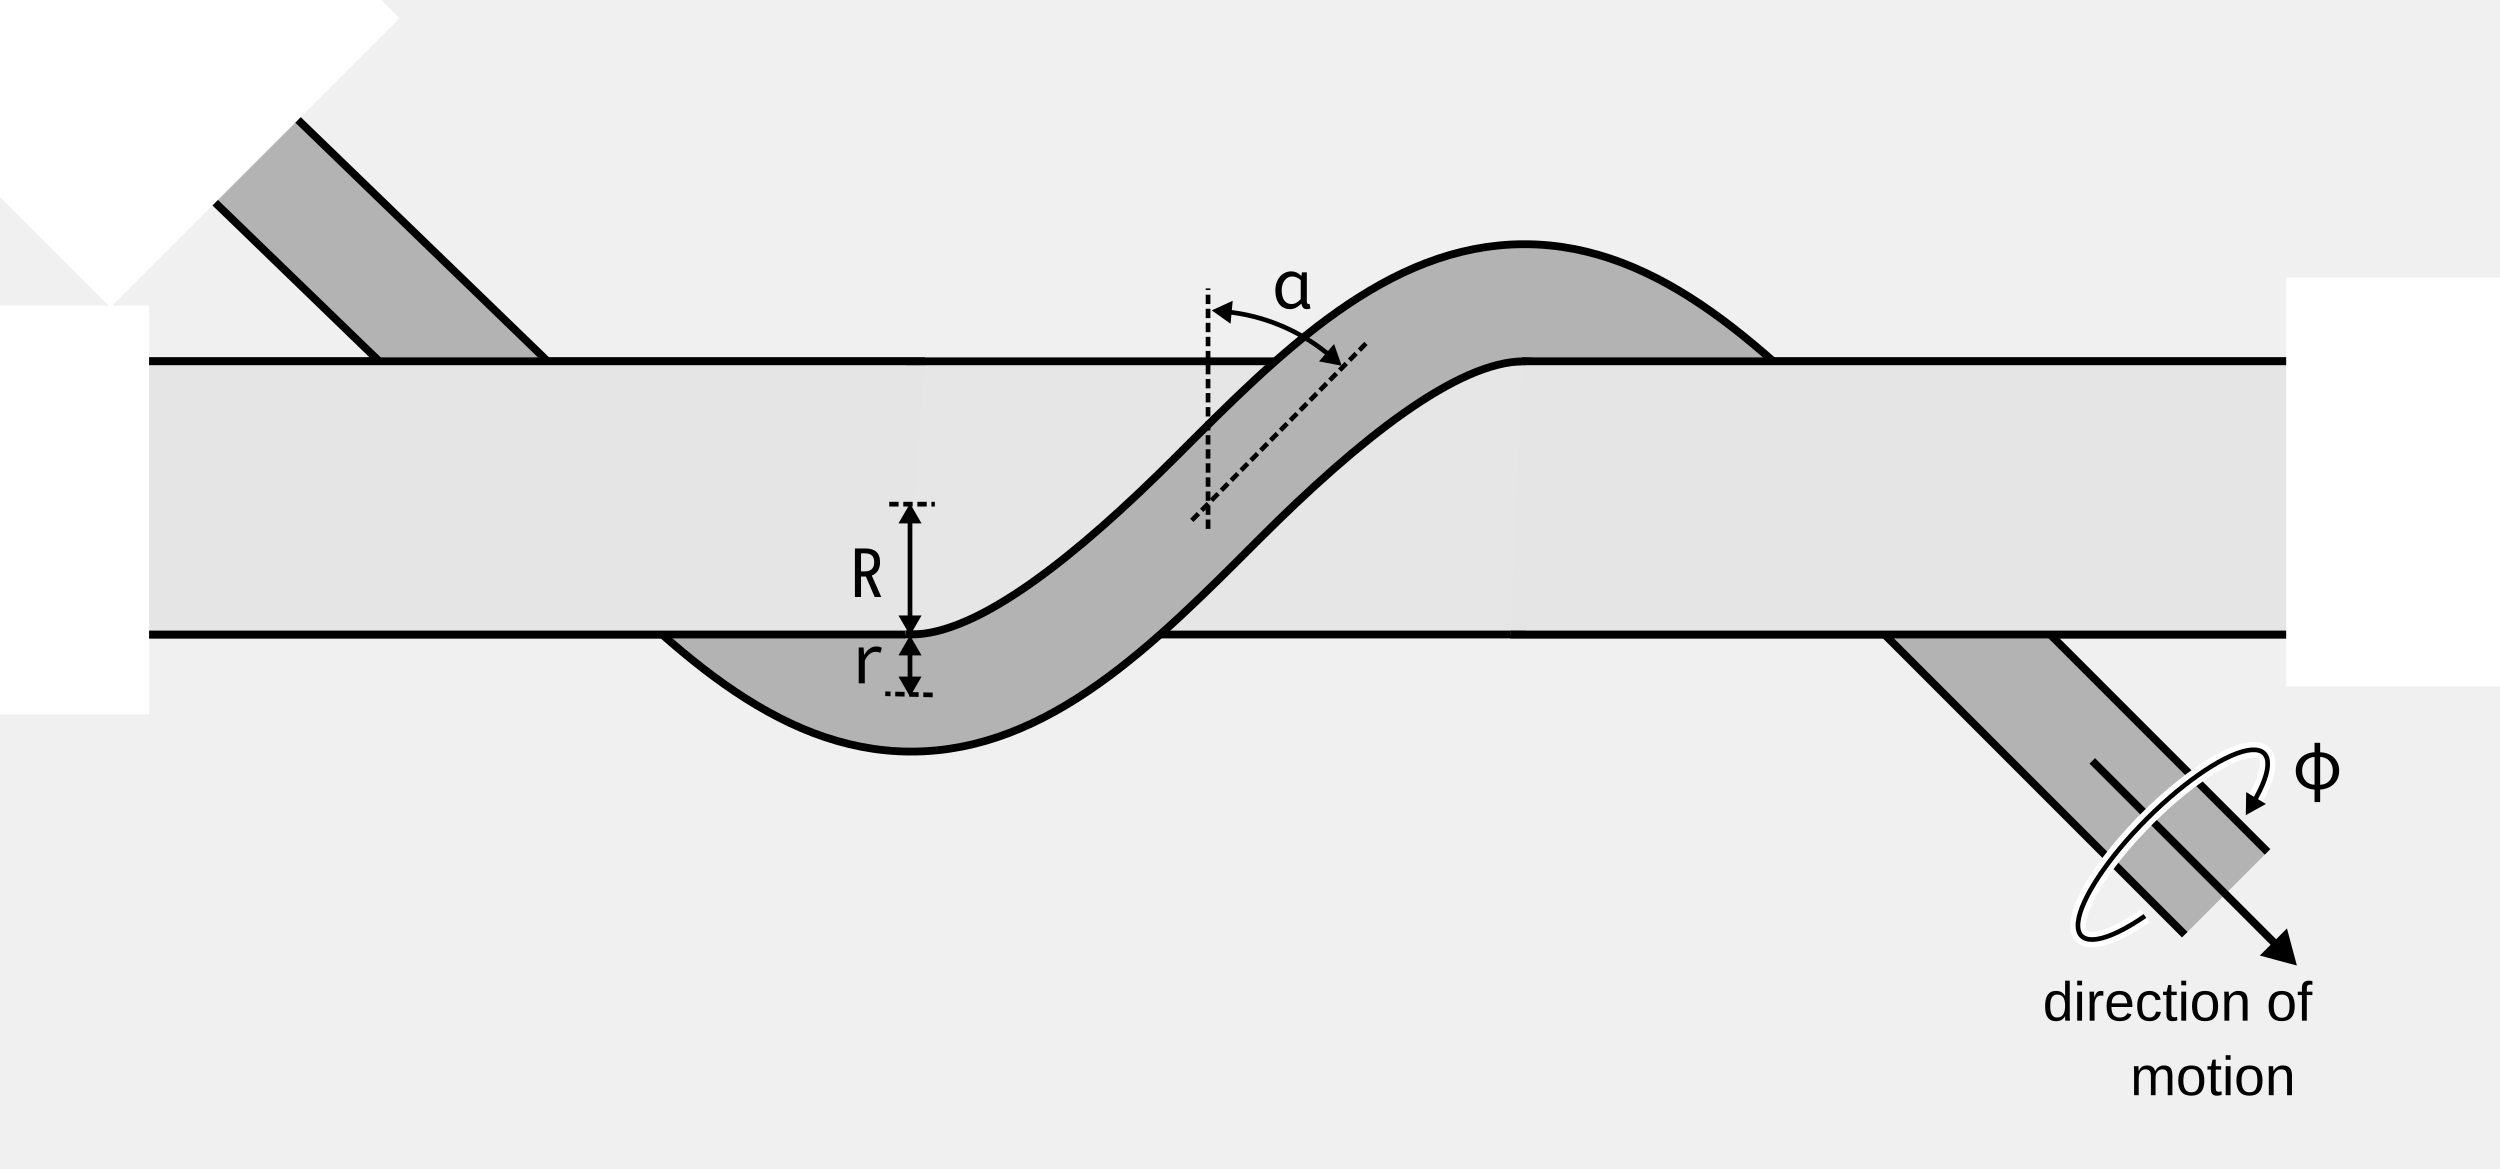
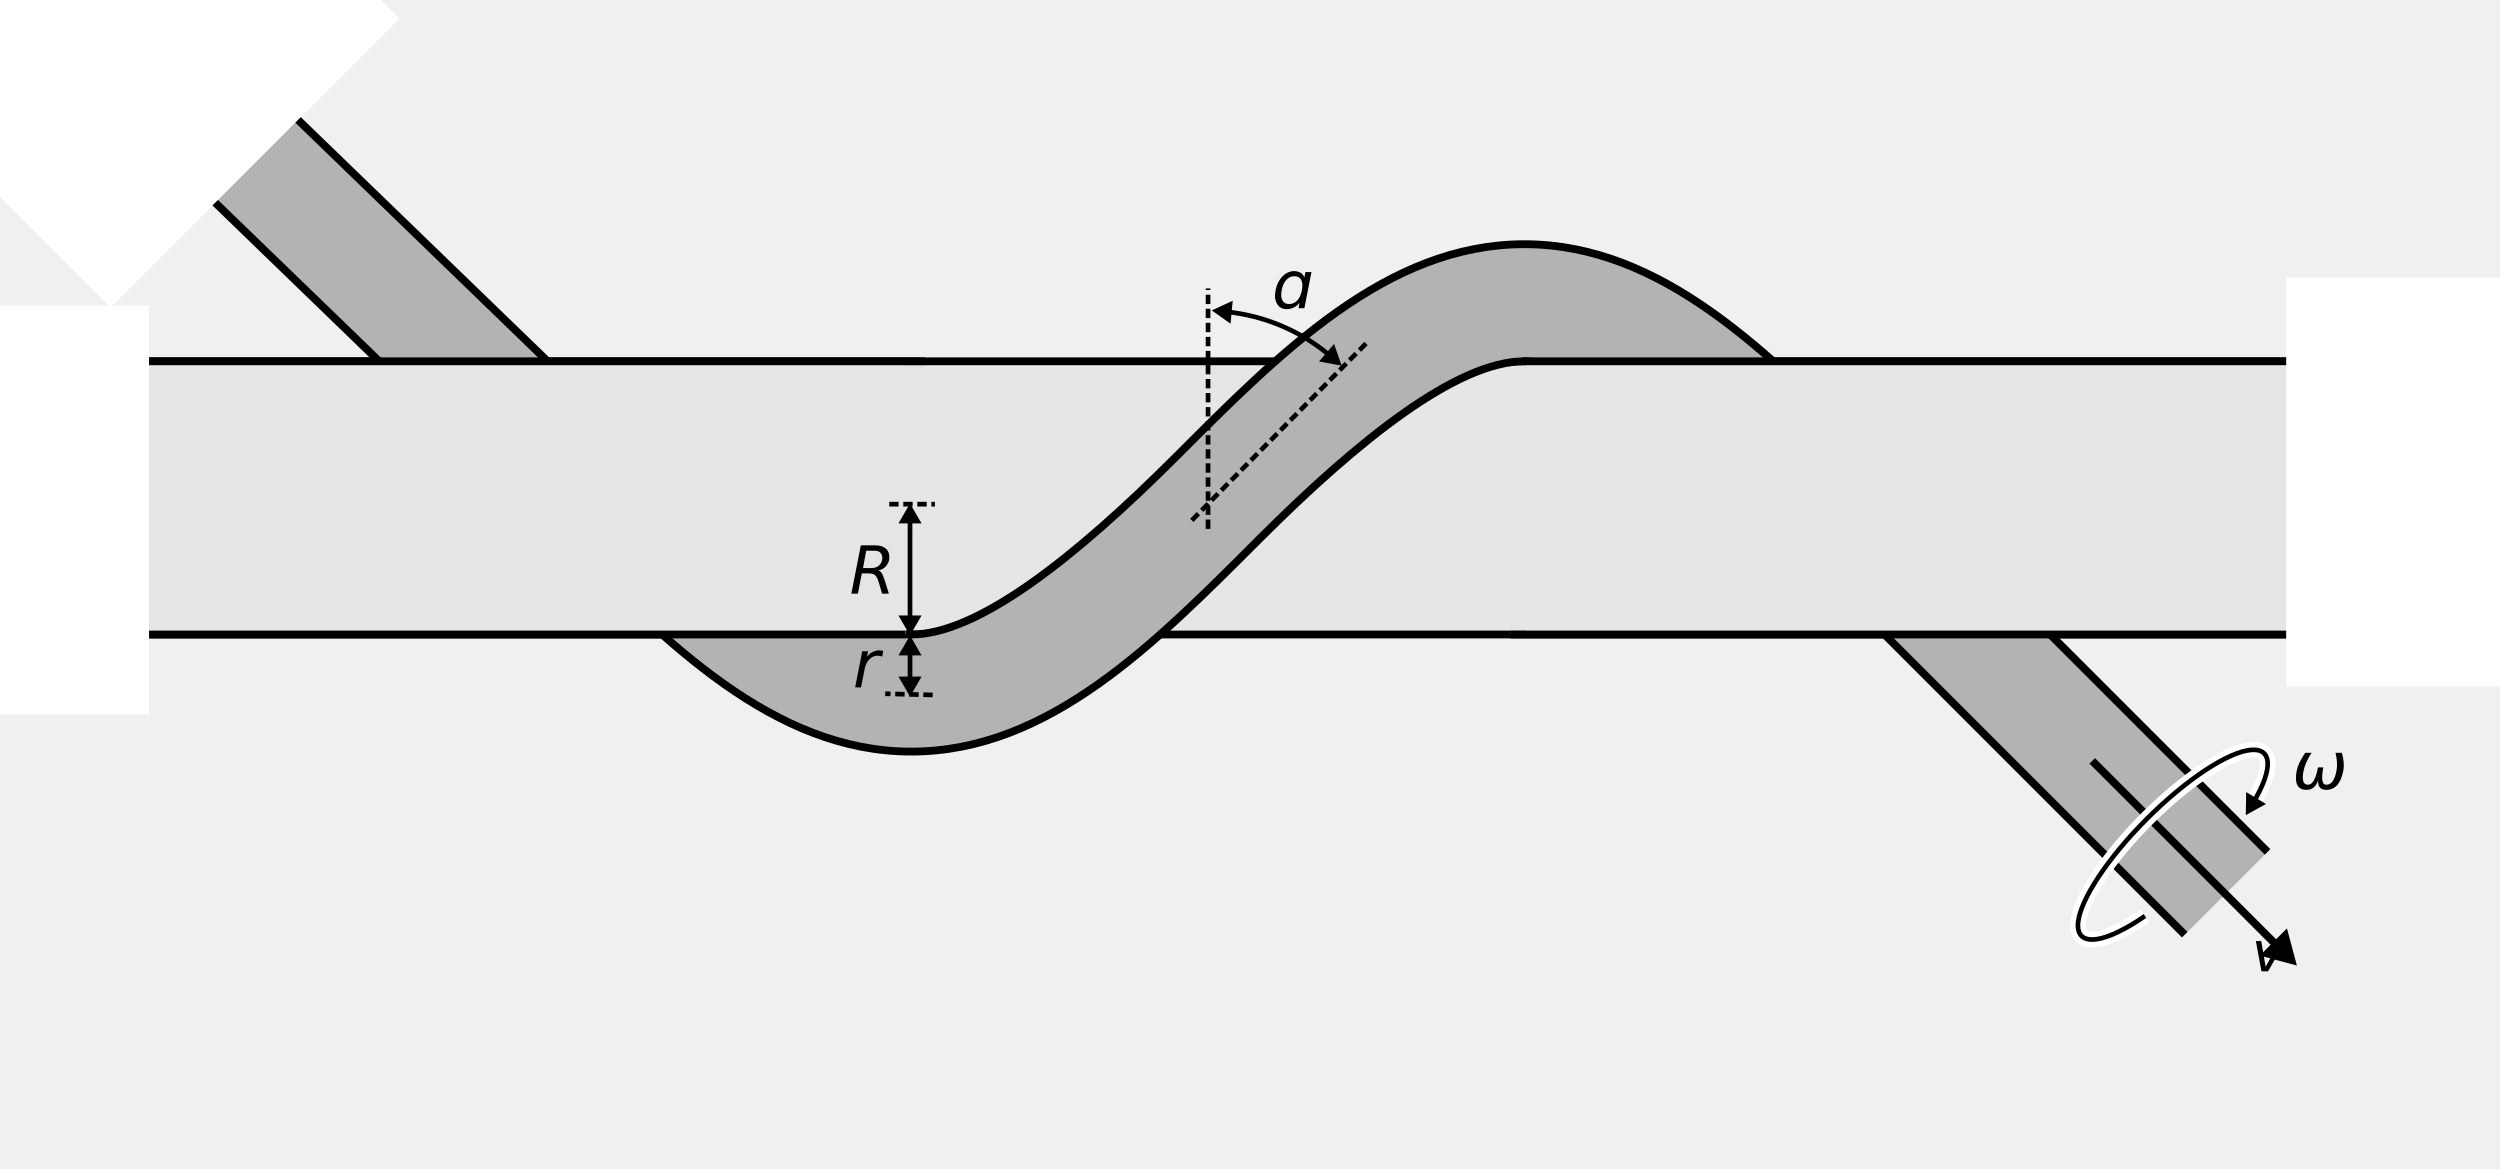
<svg xmlns="http://www.w3.org/2000/svg" width="160.131mm" height="74.829mm" viewBox="0 0 160.131 74.829" version="1.1" id="svg1">
  <defs id="defs1">
    <marker style="overflow:visible" id="marker15" refX="0" refY="0" orient="auto-start-reverse" markerWidth="0.8" markerHeight="0.8" viewBox="0 0 1 1" preserveAspectRatio="xMidYMid">
      <path transform="scale(0.5)" style="fill:context-stroke;fill-rule:evenodd;stroke:context-stroke;stroke-width:1pt" d="M 5.77,0 -2.88,5 V -5 Z" id="path15" />
    </marker>
    <marker style="overflow:visible" id="Triangle" refX="0" refY="0" orient="auto-start-reverse" markerWidth="0.8" markerHeight="0.8" viewBox="0 0 1 1" preserveAspectRatio="xMidYMid">
      <path transform="scale(0.5)" style="fill:context-stroke;fill-rule:evenodd;stroke:context-stroke;stroke-width:1pt" d="M 5.77,0 -2.88,5 V -5 Z" id="path135" />
    </marker>
  </defs>
  <g id="layer1" transform="translate(-19.65648,-5.760259)">
    <rect style="fill:#e6e6e6;fill-opacity:1;stroke:none;stroke-width:0.275;stroke-linecap:round;stroke-linejoin:miter;stroke-dasharray:none;stroke-opacity:1" id="rect5" width="41.25" height="17.5" x="77.652" y="28.902" />
    <rect style="fill:none;fill-opacity:0.489;stroke:#000000;stroke-width:0.5;stroke-linecap:round;stroke-linejoin:miter;stroke-dasharray:none;stroke-opacity:1" id="rect4" width="140" height="17.5" x="27.652" y="28.902" />
    <path id="path2" style="baseline-shift:baseline;display:inline;overflow:visible;opacity:1;fill:#ffffff;fill-opacity:1;stroke:none;stroke-width:0.5;stroke-linejoin:round;stroke-dasharray:none;enable-background:accumulate;stop-color:#000000;stop-opacity:1" d="m 117.284,21.402 c -8.816,0.007 -15.658,6.973 -22.284,13.598 -6.466,6.466 -12.714,11.405 -16.98,11.402 -0.121,-9.7e-5 -0.244,-0.004 -0.368,-0.012 v 7.508 c 0.12,0.003 0.241,0.004 0.362,0.004 8.824,0.007 15.666,-6.974 22.29,-13.598 6.465,-6.465 12.712,-11.398 16.986,-11.402 0.51,-4e-4 1.048,0.07 1.612,0.205 V 21.479 c -0.532,-0.051 -1.071,-0.078 -1.618,-0.078 z" />
    <path style="baseline-shift:baseline;display:inline;overflow:visible;opacity:1;fill:#b3b3b3;fill-opacity:1;stroke:#000000;stroke-width:0.5;stroke-linejoin:round;stroke-dasharray:none;enable-background:accumulate;stop-color:#000000;stop-opacity:1" d="M 164.898,60.325 139.574,35 c -6.624,-6.624 -13.466,-13.605 -22.29,-13.598 -8.816,0.007 -15.658,6.973 -22.284,13.598 -6.466,6.466 -12.714,11.405 -16.98,11.402 -4.274,-0.004 -10.522,-4.937 -16.986,-11.402 L 22.062,-2.699 16.759,2.605 55.73,40.304 c 6.625,6.625 13.468,13.591 22.283,13.598 8.824,0.007 15.666,-6.974 22.29,-13.598 6.465,-6.465 12.712,-11.398 16.986,-11.402 4.266,-0.003 10.514,4.936 16.98,11.402 l 25.325,25.325" id="path3" />
    <rect style="fill:#e6e6e6;fill-opacity:1;stroke:none;stroke-width:0.303;stroke-linecap:round;stroke-linejoin:miter;stroke-dasharray:none;stroke-opacity:1" id="rect1" width="50" height="17.5" x="27.652" y="28.902" />
    <rect style="fill:#e6e6e6;fill-opacity:1;stroke:none;stroke-width:0.303;stroke-linecap:round;stroke-linejoin:miter;stroke-dasharray:none;stroke-opacity:1" id="rect2" width="50.258" height="17.5" x="117.402" y="28.902" />
    <path id="rect3" style="fill:#e6e6e6;fill-opacity:0.489;stroke:#000000;stroke-width:0.5;stroke-linecap:butt;stroke-linejoin:miter;stroke-dasharray:none;stroke-opacity:1" d="M 78.902,28.902 H 27.652 v 17.5 h 50 m 38.75,0 h 51.25 V 28.902 h -50.5" />
    <path style="fill:none;fill-opacity:1;stroke:#000000;stroke-width:0.3;stroke-linecap:butt;stroke-linejoin:miter;stroke-dasharray:none;stroke-dashoffset:0;stroke-opacity:1;marker-start:url(#Triangle);marker-end:url(#marker15)" d="M 77.945,45.61 V 38.86" id="path9" />
    <path style="fill:none;fill-opacity:1;stroke:#000000;stroke-width:0.3;stroke-linecap:butt;stroke-linejoin:miter;stroke-dasharray:none;stroke-dashoffset:0;stroke-opacity:1;marker-start:url(#Triangle);marker-end:url(#marker15)" d="M 77.945,49.526 V 47.314" id="path16" />
    <rect style="mix-blend-mode:normal;fill:#ffffff;fill-opacity:1;stroke:none;stroke-width:1;stroke-linecap:butt;stroke-linejoin:miter;stroke-dasharray:none;stroke-dashoffset:0;stroke-opacity:1" id="rect22" width="29.76" height="26.183" x="7.14" y="-27.092" transform="rotate(45)" />
    <rect style="mix-blend-mode:normal;fill:#ffffff;fill-opacity:1;stroke:none;stroke-width:1;stroke-linecap:butt;stroke-linejoin:miter;stroke-dasharray:none;stroke-dashoffset:0;stroke-opacity:1" id="rect23" width="29.76" height="26.183" x="-0.556" y="25.331" />
    <rect style="mix-blend-mode:normal;fill:#ffffff;fill-opacity:1;stroke:none;stroke-width:1;stroke-linecap:butt;stroke-linejoin:miter;stroke-dasharray:none;stroke-dashoffset:0;stroke-opacity:1" id="rect24" width="29.76" height="26.183" x="166.092" y="23.542" />
  </g>
  <g id="layer3" style="display:inline" transform="translate(-32.65823,-10.04869)">
    <path style="fill:none;fill-opacity:1;stroke:#000000;stroke-width:0.5;stroke-linecap:butt;stroke-linejoin:miter;stroke-dasharray:none;stroke-dashoffset:0;stroke-opacity:1;marker-end:url(#marker15)" d="m 166.672,58.785 12.103,12.103" id="path18" />
    <path style="fill:none;fill-opacity:1;stroke:#000000;stroke-width:0.3;stroke-linecap:butt;stroke-linejoin:miter;stroke-dasharray:none;stroke-dashoffset:0;stroke-opacity:1;marker-start:url(#marker15);marker-end:url(#marker15)" id="path8" d="m 98.122,25.721 a 12.197,12.197 0 0 1 6.825,2.907" transform="translate(13.00174,4.288426)" />
    <path id="path6" style="display:inline;fill:none;fill-opacity:1;stroke:#000000;stroke-width:0.3;stroke-linecap:butt;stroke-linejoin:miter;stroke-dasharray:0.6, 0.3;stroke-dashoffset:0;stroke-opacity:1" d="m 89.616,42.342 h 2.923 m -0.14,12.22 -3.039,-0.077" />
    <path style="fill:none;fill-opacity:1;stroke:#000000;stroke-width:0.3;stroke-linecap:butt;stroke-linejoin:miter;stroke-dasharray:0.6, 0.3;stroke-dashoffset:0;stroke-opacity:1" d="M 108.996,43.378 120.206,31.996" id="path7" />
-     <text xml:space="preserve" style="font-size:4.233px;font-family:'Noto Sans Mono CJK HK';-inkscape-font-specification:'Noto Sans Mono CJK HK';writing-mode:lr-tb;direction:ltr;fill:#000000;fill-opacity:1;stroke:none;stroke-width:0.3;stroke-linecap:butt;stroke-linejoin:miter;stroke-dasharray:0.6, 0.3;stroke-dashoffset:0;stroke-opacity:1" x="114.128" y="29.79" id="text8">
-       <tspan id="tspan8" style="font-size:4.233px;fill:#000000;stroke:none;stroke-width:0.3" x="114.128" y="29.79">ɑ</tspan>
+     <text xml:space="preserve" style="font-style:normal;font-variant:normal;font-weight:normal;font-stretch:normal;font-size:4.233px;font-family:'DejaVu Sans';-inkscape-font-specification:'DejaVu Sans';writing-mode:lr-tb;direction:ltr;fill:#000000;fill-opacity:1;stroke:none;stroke-width:0.3;stroke-linecap:butt;stroke-linejoin:miter;stroke-dasharray:0.6, 0.3;stroke-dashoffset:0;stroke-opacity:1" x="114.128" y="29.79" id="text8">
+       <tspan id="tspan8" style="font-style:italic;font-variant:normal;font-weight:normal;font-stretch:normal;font-size:4.233px;font-family:'DejaVu Sans';-inkscape-font-specification:'DejaVu Sans';fill:#000000;stroke:none;stroke-width:0.3" x="114.128" y="29.79">ɑ</tspan>
    </text>
-     <text xml:space="preserve" style="font-size:4.233px;font-family:'Noto Sans Mono CJK HK';-inkscape-font-specification:'Noto Sans Mono CJK HK';writing-mode:lr-tb;direction:ltr;fill:#000000;fill-opacity:1;stroke:none;stroke-width:0.3;stroke-linecap:butt;stroke-linejoin:miter;stroke-dasharray:0.6, 0.3;stroke-dashoffset:0;stroke-opacity:1" x="87.121" y="48.289" id="text16">
-       <tspan id="tspan16" style="font-size:4.233px;fill:#000000;stroke:none;stroke-width:0.3" x="87.121" y="48.289">R</tspan>
+     <text xml:space="preserve" style="font-size:4.233px;font-family:'Noto Sans Mono CJK HK';-inkscape-font-specification:'Noto Sans Mono CJK HK';writing-mode:lr-tb;direction:ltr;fill:#000000;fill-opacity:1;stroke:none;stroke-width:0.3;stroke-linecap:butt;stroke-linejoin:miter;stroke-dasharray:0.6, 0.3;stroke-dashoffset:0;stroke-opacity:1" x="87.077" y="48.073" id="text16">
+       <tspan id="tspan16" style="font-style:italic;font-variant:normal;font-weight:normal;font-stretch:normal;font-size:4.233px;font-family:'DejaVu Sans';-inkscape-font-specification:'DejaVu Sans';fill:#000000;stroke:none;stroke-width:0.3" x="87.077" y="48.073">R</tspan>
    </text>
-     <text xml:space="preserve" style="font-size:4.233px;font-family:'Noto Sans Mono CJK HK';-inkscape-font-specification:'Noto Sans Mono CJK HK';writing-mode:lr-tb;direction:ltr;fill:#000000;fill-opacity:1;stroke:none;stroke-width:0.3;stroke-linecap:butt;stroke-linejoin:miter;stroke-dasharray:0.6, 0.3;stroke-dashoffset:0;stroke-opacity:1" x="87.192" y="53.819" id="text17">
-       <tspan id="tspan17" style="font-size:4.233px;fill:#000000;stroke:none;stroke-width:0.3" x="87.192" y="53.819">r</tspan>
+     <text xml:space="preserve" style="font-size:4.233px;font-family:'Noto Sans Mono CJK HK';-inkscape-font-specification:'Noto Sans Mono CJK HK';writing-mode:lr-tb;direction:ltr;fill:#000000;fill-opacity:1;stroke:none;stroke-width:0.3;stroke-linecap:butt;stroke-linejoin:miter;stroke-dasharray:0.6, 0.3;stroke-dashoffset:0;stroke-opacity:1" x="87.278" y="54.079" id="text17">
+       <tspan id="tspan17" style="font-style:italic;font-variant:normal;font-weight:normal;font-stretch:normal;font-size:4.233px;font-family:'DejaVu Sans';-inkscape-font-specification:'DejaVu Sans';fill:#000000;stroke:none;stroke-width:0.3" x="87.278" y="54.079">r</tspan>
    </text>
    <path style="fill:none;fill-opacity:1;stroke:#ffffff;stroke-width:1;stroke-linecap:butt;stroke-linejoin:miter;stroke-dasharray:none;stroke-dashoffset:0;stroke-opacity:1" id="path19" d="m 168.837,-71.648 a 2.347,8.269 0 0 1 -2.551,3.517 2.347,8.269 0 0 1 -1.759,-7.399 2.347,8.269 0 0 1 1.43,-8.233 2.347,8.269 0 0 1 2.67,2.151" transform="rotate(45.00001)" />
    <path style="fill:none;fill-opacity:1;stroke:#000000;stroke-width:0.3;stroke-linecap:butt;stroke-linejoin:miter;stroke-dasharray:none;stroke-dashoffset:0;stroke-opacity:1;marker-end:url(#marker15)" id="path17" d="m 168.837,-71.648 a 2.347,8.269 0 0 1 -2.551,3.517 2.347,8.269 0 0 1 -1.759,-7.399 2.347,8.269 0 0 1 1.43,-8.233 2.347,8.269 0 0 1 2.67,2.151" transform="rotate(45.00001)" />
    <text xml:space="preserve" style="font-size:4.233px;font-family:'Noto Sans Mono CJK HK';-inkscape-font-specification:'Noto Sans Mono CJK HK';writing-mode:lr-tb;direction:ltr;fill:none;fill-opacity:1;stroke:#ffffff;stroke-width:1;stroke-linecap:butt;stroke-linejoin:miter;stroke-dasharray:none;stroke-dashoffset:0;stroke-opacity:1" x="179.813" y="60.308" id="text19">
      <tspan id="tspan19" style="fill:#000000;fill-opacity:1;stroke-width:1" x="179.813" y="60.308" />
    </text>
    <text xml:space="preserve" style="font-size:4.233px;font-family:'Noto Sans Mono CJK HK';-inkscape-font-specification:'Noto Sans Mono CJK HK';writing-mode:lr-tb;direction:ltr;fill:#000000;fill-opacity:1;stroke:none;stroke-width:0.3;stroke-linecap:butt;stroke-linejoin:miter;stroke-dasharray:0.6, 0.3;stroke-dashoffset:0;stroke-opacity:1" x="179.488" y="60.578" id="text20">
-       <tspan id="tspan20" style="font-size:4.233px;fill:#000000;stroke:none;stroke-width:0.3" x="179.488" y="60.578">φ</tspan>
+       <tspan id="tspan20" style="font-style:italic;font-variant:normal;font-weight:normal;font-stretch:normal;font-size:4.233px;font-family:'DejaVu Sans';-inkscape-font-specification:'DejaVu Sans';fill:#000000;stroke:none;stroke-width:0.3" x="179.488" y="60.578">ω</tspan>
    </text>
-     <text xml:space="preserve" style="font-size:3.528px;font-family:'Noto Sans Mono CJK HK';-inkscape-font-specification:'Noto Sans Mono CJK HK';text-align:center;writing-mode:lr-tb;direction:ltr;text-anchor:middle;fill:#000000;fill-opacity:1;stroke:#ffffff;stroke-width:1;stroke-linecap:butt;stroke-linejoin:miter;stroke-dasharray:none;stroke-dashoffset:0;stroke-opacity:1" x="178.804" y="75.423" id="text21">
-       <tspan id="tspan21" style="font-style:normal;font-variant:normal;font-weight:normal;font-stretch:normal;font-size:3.528px;font-family:'Liberation Sans';-inkscape-font-specification:'Liberation Sans';fill:#000000;fill-opacity:1;stroke:none;stroke-width:1" x="178.804" y="75.423">direction of </tspan>
-       <tspan style="font-style:normal;font-variant:normal;font-weight:normal;font-stretch:normal;font-size:3.528px;font-family:'Liberation Sans';-inkscape-font-specification:'Liberation Sans';fill:#000000;fill-opacity:1;stroke:none;stroke-width:1" x="178.804" y="80.2" id="tspan22">motion</tspan>
+     <text xml:space="preserve" style="font-size:3.528px;font-family:'Noto Sans Mono CJK HK';-inkscape-font-specification:'Noto Sans Mono CJK HK';text-align:center;writing-mode:lr-tb;direction:ltr;text-anchor:middle;fill:#000000;fill-opacity:1;stroke:#ffffff;stroke-width:1;stroke-linecap:butt;stroke-linejoin:miter;stroke-dasharray:none;stroke-dashoffset:0;stroke-opacity:1" x="182.357" y="72.265" id="text21">
+       <tspan style="font-style:italic;font-variant:normal;font-weight:normal;font-stretch:normal;font-size:3.528px;font-family:'DejaVu Sans';-inkscape-font-specification:'DejaVu Sans';fill:#000000;fill-opacity:1;stroke:none;stroke-width:1" x="182.357" y="72.265" id="tspan22">v</tspan>
    </text>
    <path style="fill:none;stroke:#000000;stroke-width:0.3;stroke-dasharray:0.6, 0.3;stroke-dashoffset:0" d="m 110.037,43.925 0,-15.402" id="path1" />
  </g>
</svg>
